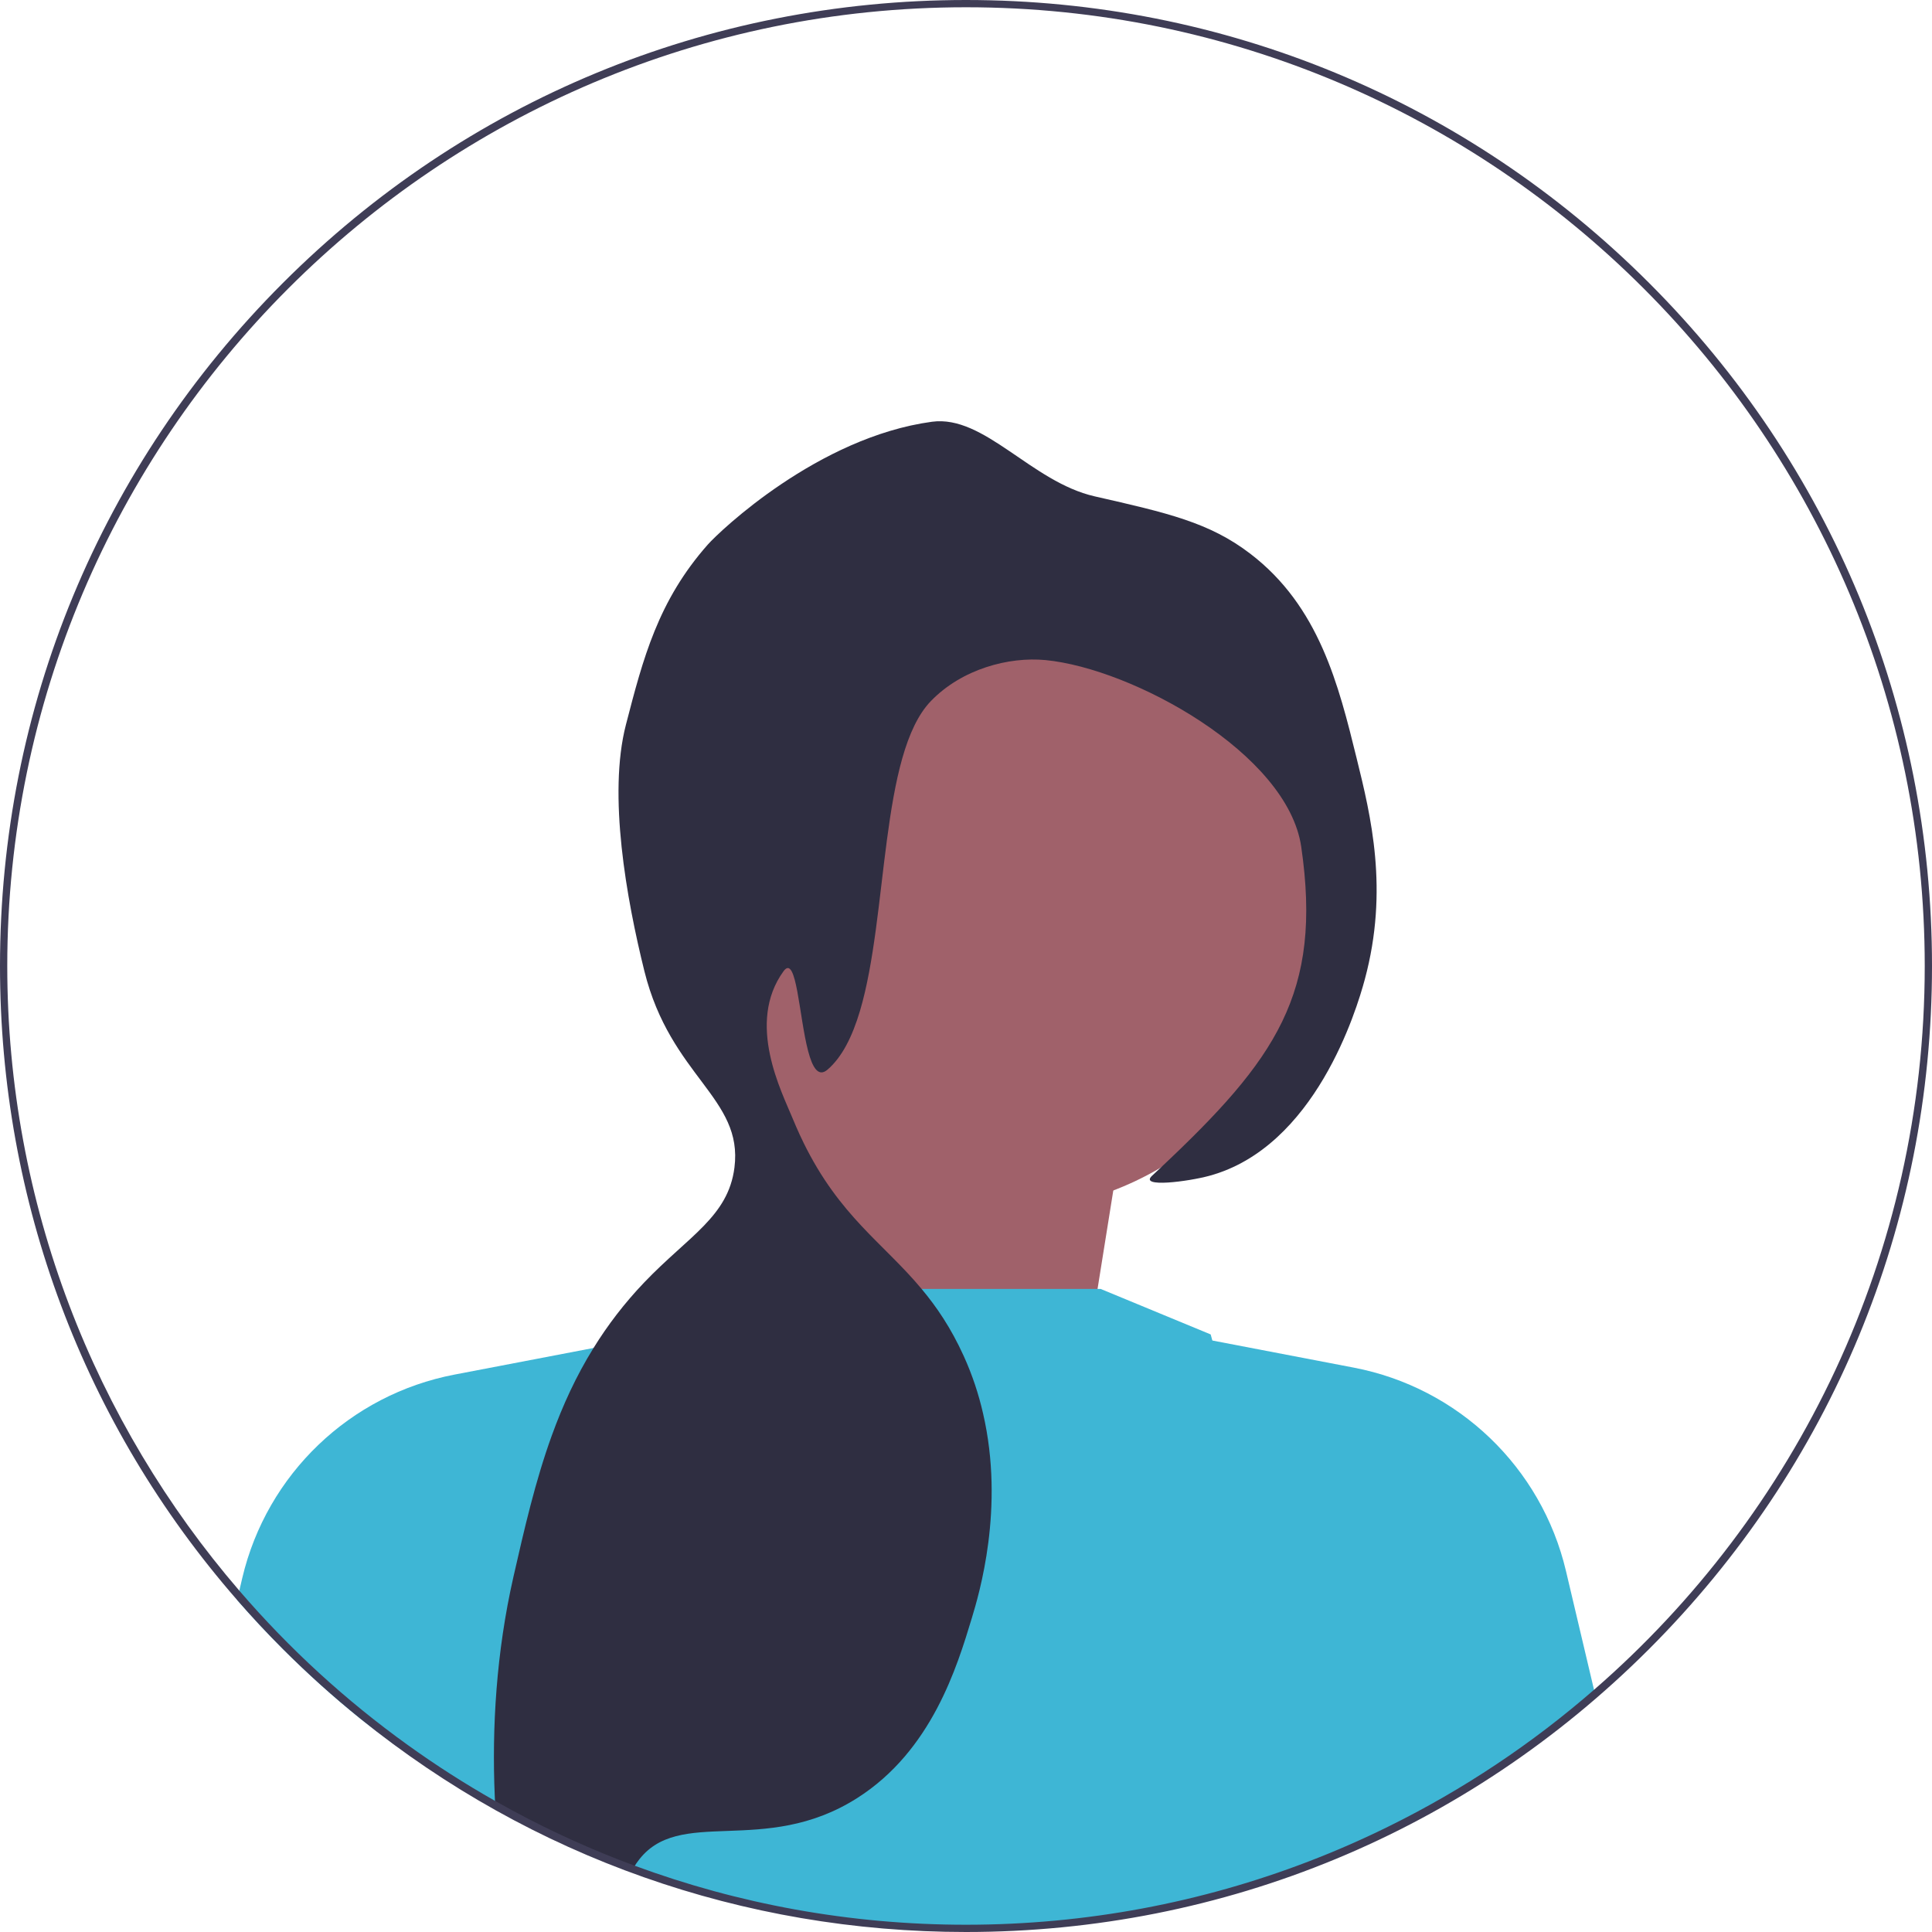
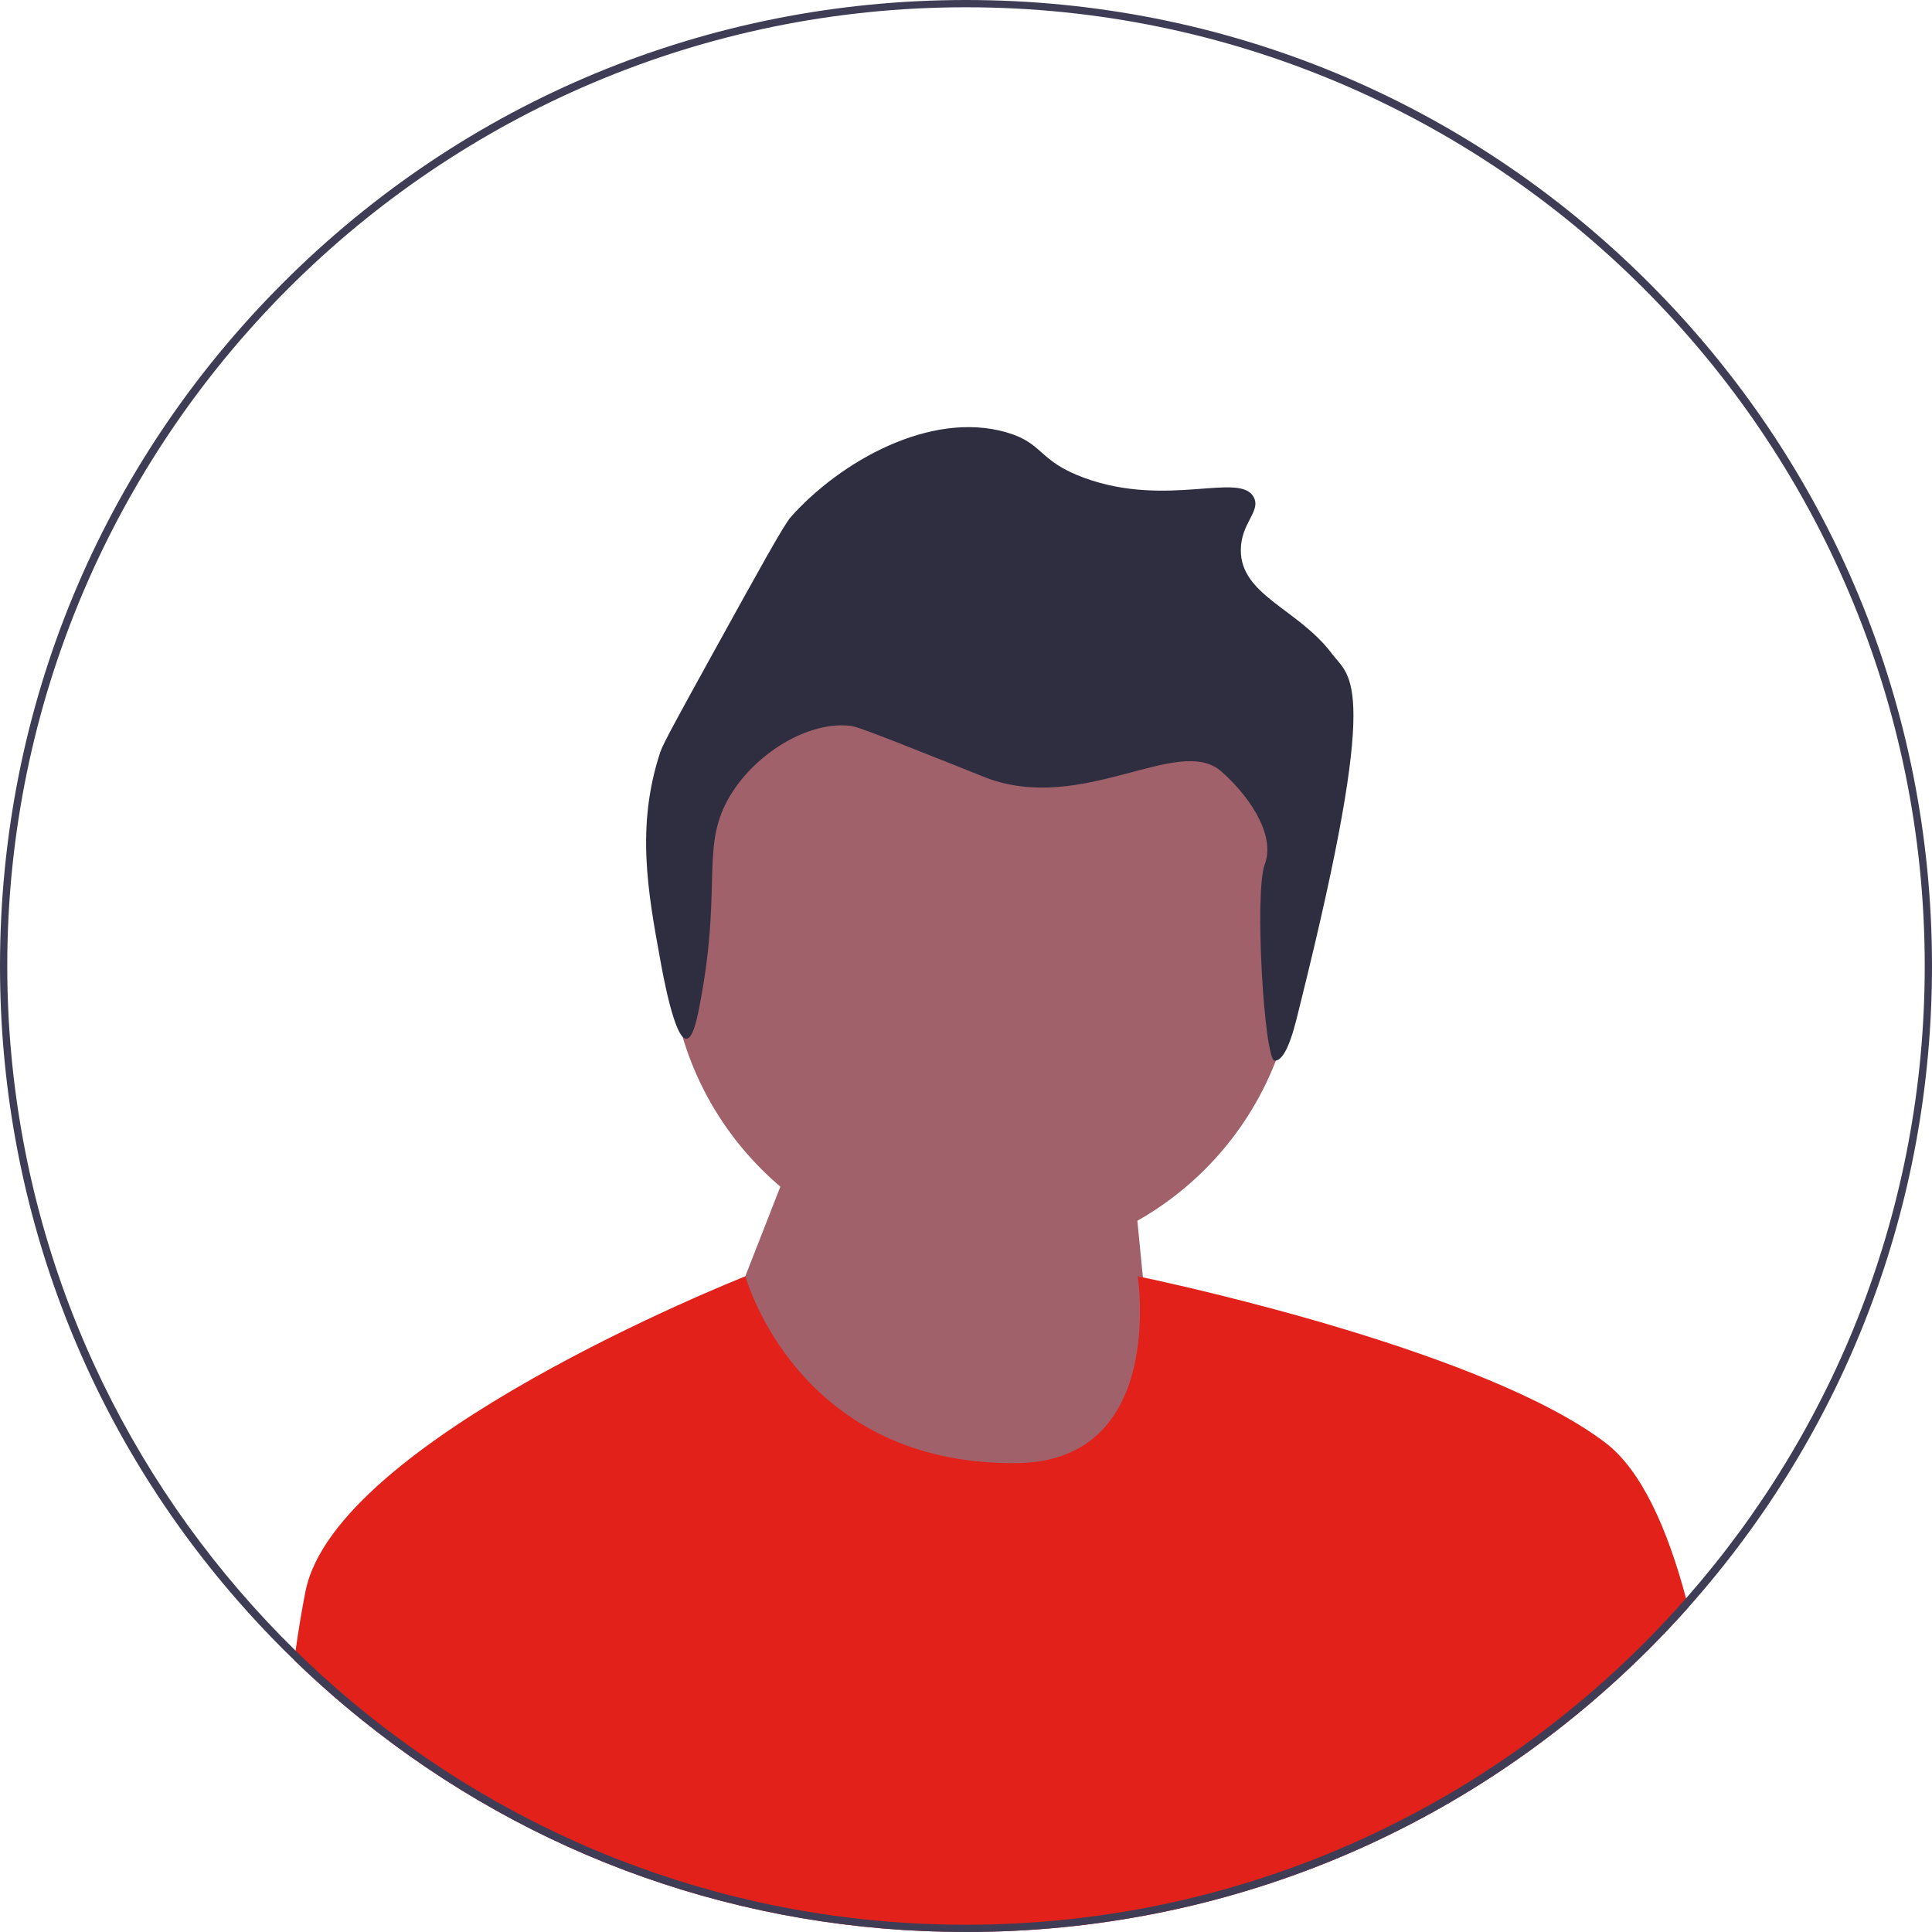
<svg xmlns="http://www.w3.org/2000/svg" width="532" height="532" viewBox="0 0 532 532">
  <g>
-     <polygon points="297.055 387.221 309.716 308.09 224.255 273.273 211.594 393.551 297.055 387.221" fill="#a0616a" />
-     <path d="M382.947,504.165c-7.337,3.577-14.814,6.806-22.403,9.671-15.178,5.743-30.845,10.077-46.918,12.97-15.709,2.836-31.837,4.276-47.966,4.276-21.789,0-43.452-2.614-64.402-7.785-8.204-2.012-16.478-4.471-24.612-7.337-.853-.307-1.719-.614-2.572-.923-10.091-3.661-20.014-7.952-29.559-12.801-1.286-.643-2.572-1.301-3.857-2-1.426-.726-2.837-1.495-4.263-2.292-1.817-.992-3.62-2.027-5.423-3.075-6.037-3.494-11.977-7.268-17.652-11.194l-.377-.251c-.335-.237-.671-.461-.992-.699,.209-1.104,.405-2.111,.587-3.005,.699-3.508,1.16-5.436,1.16-5.436l38.266-79.049,10.664-22.026,5.199-2.139,39.273-16.142h95.987l30.286,12.522s.154,.573,.461,1.677c3.019,10.831,20.629,72.326,47.952,132.493,.377,.838,.769,1.691,1.16,2.544l-0,0Z" fill="#3eb6d5" />
-     <circle cx="275.459" cy="246.378" r="87.15" fill="#a0616a" />
-     <path d="M167.98,370.32l-.15,.75-26.57,126.33-.23,1.1-.37,1.74c-1.43-.73-2.84-1.5-4.26-2.29-1.82-1-3.62-2.03-5.43-3.08-6.03-3.49-11.97-7.27-17.65-11.19l-.38-.26c-.33-.23-.67-.46-.99-.69-4.34-3.03-8.57-6.19-12.7-9.45-.03-.02-.05-.04-.08-.07-7.37-5.94-14.47-12.33-21.26-19.12-4.38-4.38-8.59-8.89-12.62-13.52l.61-2.56,.06-.26,.76-3.26c6.76-28.55,29.63-50.46,58.44-55.98l38.28-7.33,4.54-.86Z" fill="#3eb6d5" />
-     <path d="M439.396,467.225c-11.279,9.602-23.368,18.296-36.128,25.927-1.244,.755-2.516,1.495-3.787,2.236-5.423,3.131-10.943,6.052-16.534,8.777-7.337,3.577-14.814,6.806-22.403,9.671l-.587-2.768-30.007-142.681,3.885,.741,38.937,7.463c28.804,5.521,51.683,27.435,58.434,55.987l7.449,31.544,.741,3.102h-0Z" fill="#3eb6d5" />
-     <path d="M375.819,269.674c-2.264,8.442-13.655,46.163-42.823,54.101-5.73,1.565-19.399,3.368-15.779,0,.824-.768,1.621-1.523,2.418-2.264,31.656-29.769,44.569-47.965,38.672-88.356-3.746-25.716-46.4-49.07-70.398-51.391-10.119-.977-23.032,2.446-31.558,11.265-14.074,14.534-11.754,59.147-19.552,85.352-2.096,7.015-4.906,12.718-8.945,16.169-2.516,2.152-4.123-.587-5.311-5.073-2.529-9.532-3.186-26.987-6.778-22.055-10.384,14.298-.489,33.249,2.502,40.559,.615,1.496,1.244,2.934,1.873,4.305v.014c.363,.782,.741,1.565,1.104,2.307v.014c9.979,20.349,21.97,27.63,32.536,40.307,4.151,4.961,8.078,10.733,11.586,18.449,2.404,5.283,4.137,10.594,5.325,15.806,6.051,26.136-1.132,49.881-3.075,56.338-4.067,13.445-11.055,36.547-31.558,49.586-25.744,16.381-49.238,1.944-60.474,17.499-.14,.182-.266,.363-.391,.545-.419,.629-.797,1.258-1.118,1.886-10.091-3.661-20.014-7.952-29.559-12.801-1.286-.643-2.572-1.301-3.857-2-1.426-.726-2.837-1.495-4.263-2.292-.056-1.091-.112-2.18-.154-3.284-.824-18.91,.419-39.693,5.129-60.419,3.019-13.235,6.01-26.359,10.594-39.007,2.991-8.245,6.653-16.296,11.474-24.053,3.858-6.233,8.442-12.285,14.004-18.099,12.215-12.76,23.075-18.084,24.794-31.558,2.459-19.231-17.568-25.016-24.794-54.101-4.933-19.887-10.091-48.552-5.087-67.867,4.724-18.252,8.833-34.087,22.544-49.601,3.298-3.718,30.37-29.574,61.732-33.822,14.451-1.942,27.337,16.562,44.807,20.545,20.083,4.571,31.586,7.185,42.822,15.779,18.994,14.507,24.346,36.199,29.308,56.352,3.885,15.765,8.917,36.156,2.25,60.865l0,0Z" fill="#2f2e41" />
+     <g>
+       <circle cx="270.759" cy="260.929" r="86.349" fill="#a0616a" />
+       <polygon points="199.288 366.614 217.288 320.614 310.288 306.614 320.28 408.44 226.28 410.44 199.288 366.614" fill="#a0616a" />
+     </g>
+     <path d="M357.944,276.861c-1.121,4.49-3.386,15.18-6.924,15.232-2.89,.042-5.657-46.335-2.77-54.006,3.316-8.813-5.399-19.961-11.964-25.683-11.804-10.289-38.007,11.805-64.651,1.796-.706-.265-.566-.235-8.979-3.592-25.89-10.33-27.251-10.628-28.734-10.775-12.55-1.242-27.867,9.028-34.121,21.55-6.502,13.017-1.069,24.181-7.183,55.672-.712,3.671-1.831,8.902-3.592,8.979-3.218,.14-6.361-17.048-7.183-21.55-3.448-18.862-6.772-37.047,0-57.468,.739-2.227,5.292-10.495,14.367-26.938,13.074-23.688,19.65-35.577,21.55-37.713,13.629-15.326,38.436-29.307,59.264-23.346,10.527,3.013,8.64,7.857,21.55,12.571,23.008,8.401,43.005-1.873,46.693,5.388,1.954,3.846-3.512,7.017-3.592,14.367-.136,12.611,15.814,16.256,25.142,28.734,5.014,6.708,13.598,6.78-8.872,96.782l0,0Z" fill="#2f2e41" />
  </g>
-   <path d="M454.09,77.91C403.85,27.67,337.05,0,266,0S128.15,27.67,77.91,77.91C27.67,128.15,0,194.95,0,266c0,64.85,23.05,126.16,65.29,174.57,4.03,4.63,8.24,9.14,12.62,13.52,6.79,6.79,13.89,13.18,21.26,19.12,.03,.03,.05,.05,.08,.07,47.11,38.05,105.34,58.72,166.75,58.72,71.05,0,137.85-27.67,188.09-77.91,50.24-50.24,77.91-117.04,77.91-188.09s-27.67-137.85-77.91-188.09Zm-15.15,387.39c-17.07,14.85-36.07,27.53-56.56,37.63-7.19,3.55-14.56,6.78-22.1,9.67-29.29,11.24-61.08,17.4-94.28,17.4-32.04,0-62.76-5.74-91.19-16.24-11.67-4.3-22.95-9.41-33.78-15.26-1.59-.86-3.17-1.73-4.74-2.62-8.26-4.68-16.25-9.79-23.92-15.31-17.14-12.3-32.75-26.6-46.47-42.56C26.09,391.77,2,331.65,2,266,2,120.43,120.43,2,266,2s264,118.43,264,264c0,79.48-35.3,150.87-91.06,199.3Z" fill="#3f3d56" />
+   <path d="M464.92,442.61c-3.48,3.91-7.09,7.74-10.83,11.48-50.24,50.239-117.04,77.909-188.09,77.909-61.41,0-119.64-20.67-166.75-58.72-.03-.02-.05-.04-.08-.07-6.25-5.039-12.3-10.399-18.14-16.06,.11-.88,.23-1.75,.36-2.61,.82-5.8,1.73-11.33,2.75-16.42,8.35-41.72,118.22-85.52,121.08-86.66,.04-.01,.06-.02,.06-.02,0,0,14.14,52.12,74.73,51.45,41.27-.45,33.27-51.45,33.27-51.45,0,0,.5,.1,1.44,.3,11.92,2.53,94.68,20.71,127.33,45.521,9.95,7.56,17.09,23.66,22.22,42.859,.22,.82,.43,1.66,.65,2.49Z" fill="#e2211a" />
+   <path d="M454.09,77.91C403.85,27.671,337.05,0,266,0S128.15,27.671,77.91,77.91C27.67,128.15,0,194.95,0,266c0,64.851,23.05,126.16,65.29,174.57,4.03,4.63,8.24,9.14,12.62,13.521,1.03,1.029,2.07,2.06,3.12,3.06,5.84,5.66,11.89,11.021,18.14,16.06,.03,.03,.05,.051,.08,.07,47.11,38.05,105.34,58.72,166.75,58.72,71.05,0,137.85-27.67,188.09-77.909,3.74-3.74,7.35-7.57,10.83-11.48,43.37-48.72,67.08-110.84,67.08-176.61,0-71.05-27.67-137.85-77.91-188.09Zm10.18,362.21c-7.87,8.95-16.33,17.37-25.33,25.181-17.07,14.85-36.07,27.529-56.56,37.63-7.19,3.55-14.56,6.779-22.1,9.67-29.29,11.24-61.08,17.399-94.28,17.399-32.04,0-62.76-5.739-91.19-16.239-11.67-4.301-22.95-9.41-33.78-15.261-1.59-.859-3.17-1.729-4.74-2.619-8.26-4.681-16.25-9.79-23.92-15.311-10.99-7.88-21.35-16.59-30.98-26.03-5.4-5.29-10.56-10.8-15.49-16.529C26.09,391.771,2,331.65,2,266,2,120.431,120.43,2,266,2s264,118.431,264,264c0,66.66-24.83,127.62-65.73,174.12Z" fill="#3f3d56" />
</svg>
